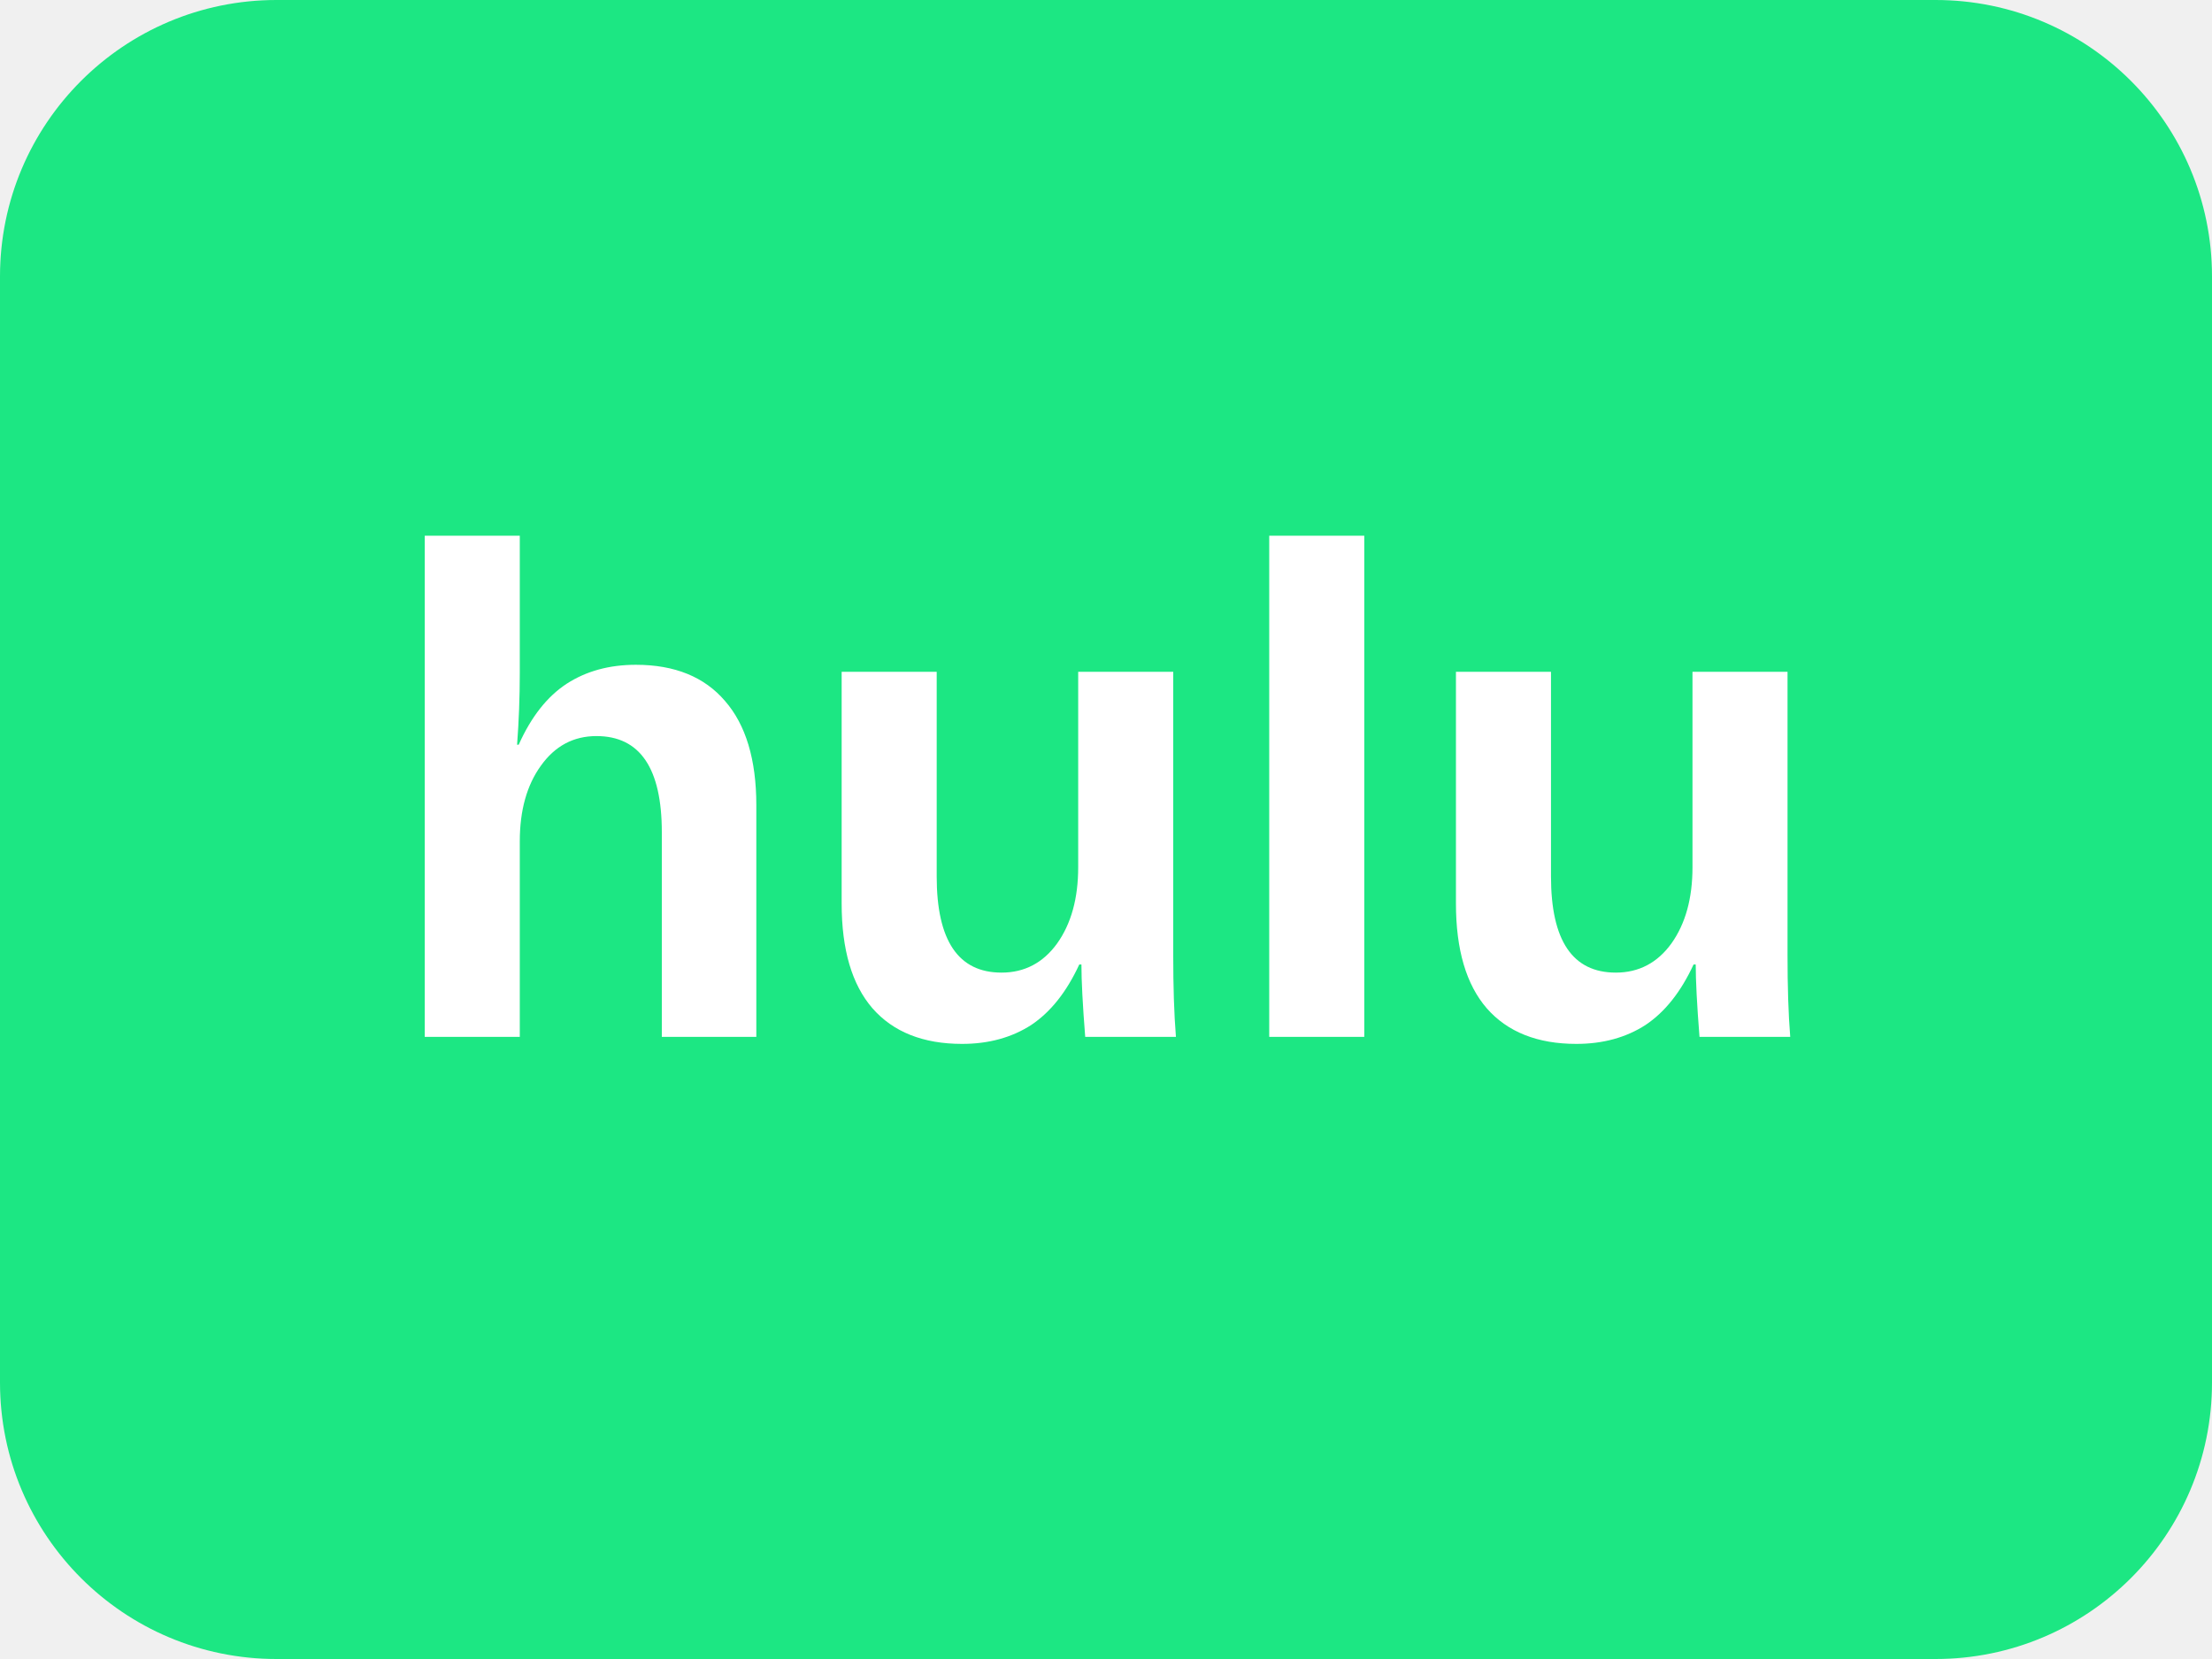
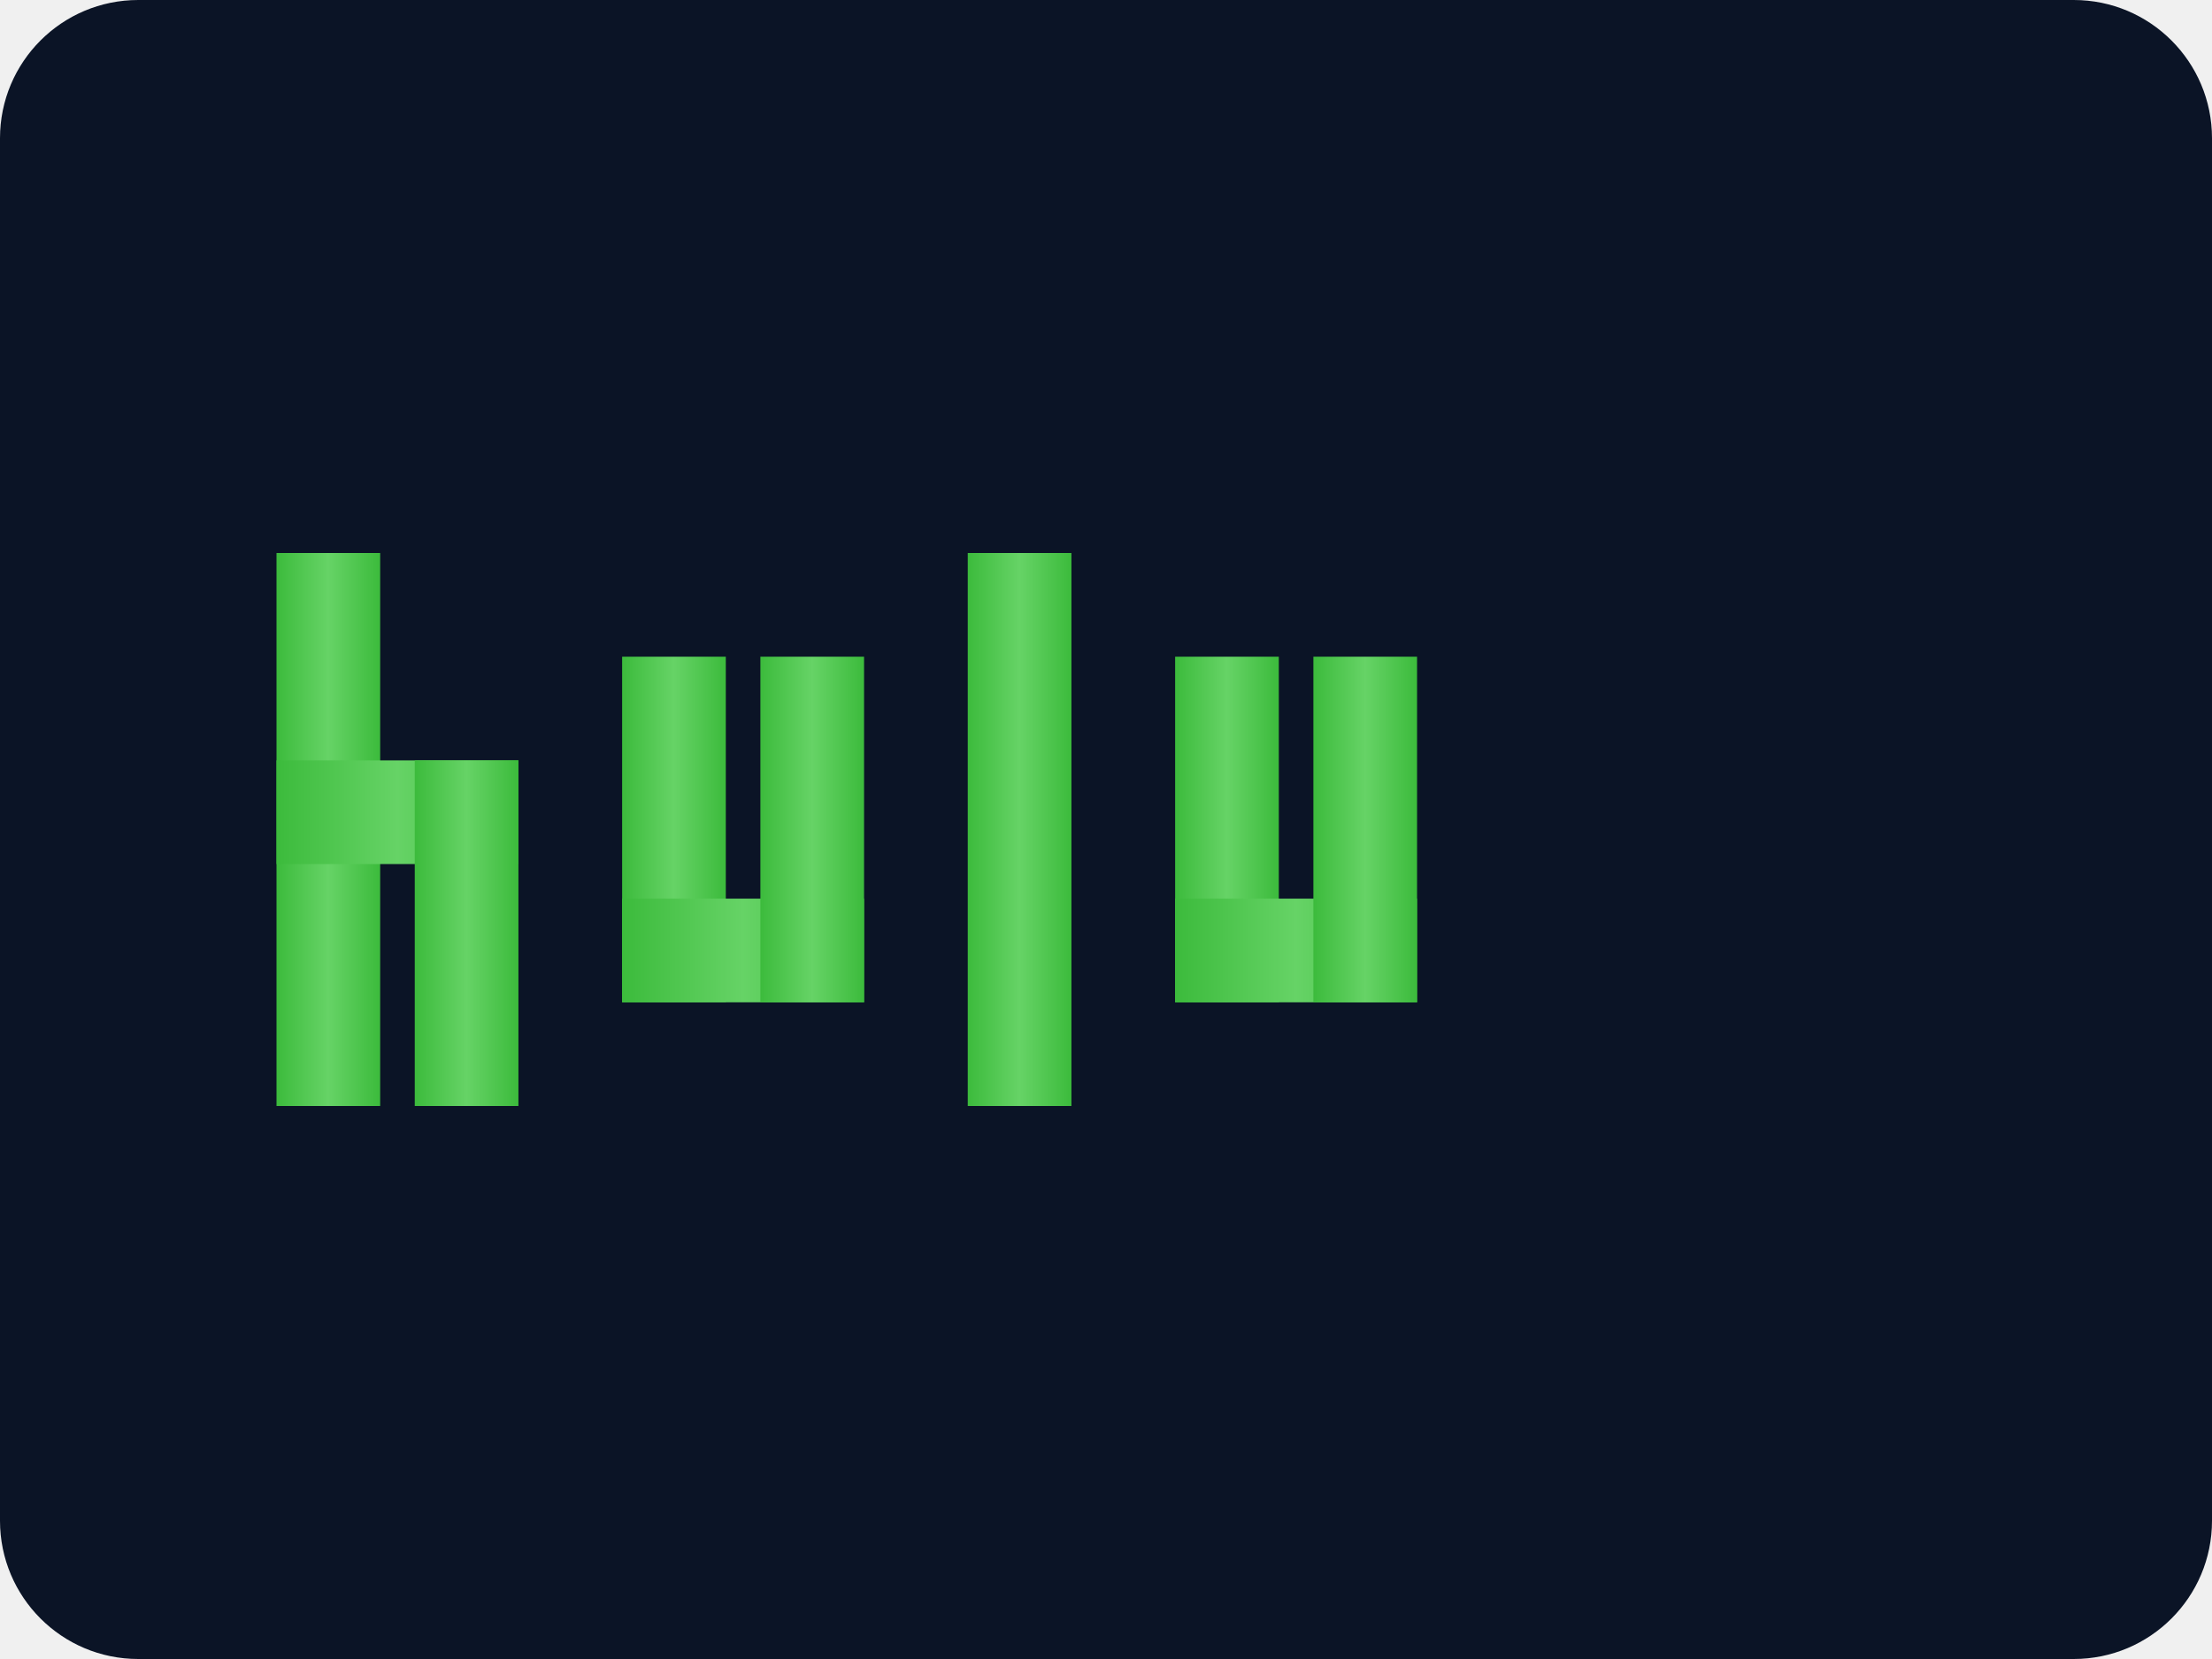
- <svg xmlns="http://www.w3.org/2000/svg" width="64" height="48">
-   <rect width="64" height="48" fill="#1CE783" rx="8" />
-   <text x="32" y="30" font-family="Arial, sans-serif" font-size="20" font-weight="bold" text-anchor="middle" fill="white">hulu</text>
+ <svg xmlns="http://www.w3.org/2000/svg" width="64" height="48" viewBox="0 0 64 48">
+   <defs>
+     <linearGradient id="huluBrandGreen" x1="0%" y1="0%" x2="100%" y2="0%">
+       <stop offset="0%" style="stop-color:#3CBB3C;stop-opacity:1" />
+       <stop offset="50%" style="stop-color:#66D366;stop-opacity:1" />
+       <stop offset="100%" style="stop-color:#3CBB3C;stop-opacity:1" />
+     </linearGradient>
+   </defs>
+   <rect width="64" height="48" fill="#0B1426" rx="4" />
+   <g fill="url(#huluBrandGreen)" font-family="Arial, Helvetica, sans-serif" font-weight="700">
+     <rect x="8" y="16" width="3" height="16" />
+     <rect x="8" y="22" width="7" height="3" />
+     <rect x="12" y="22" width="3" height="10" />
+     <rect x="18" y="19" width="3" height="10" />
+     <rect x="18" y="26" width="7" height="3" />
+     <rect x="22" y="19" width="3" height="10" />
+     <rect x="28" y="16" width="3" height="16" />
+     <rect x="34" y="19" width="3" height="10" />
+     <rect x="34" y="26" width="7" height="3" />
+     <rect x="38" y="19" width="3" height="10" />
+   </g>
</svg>
